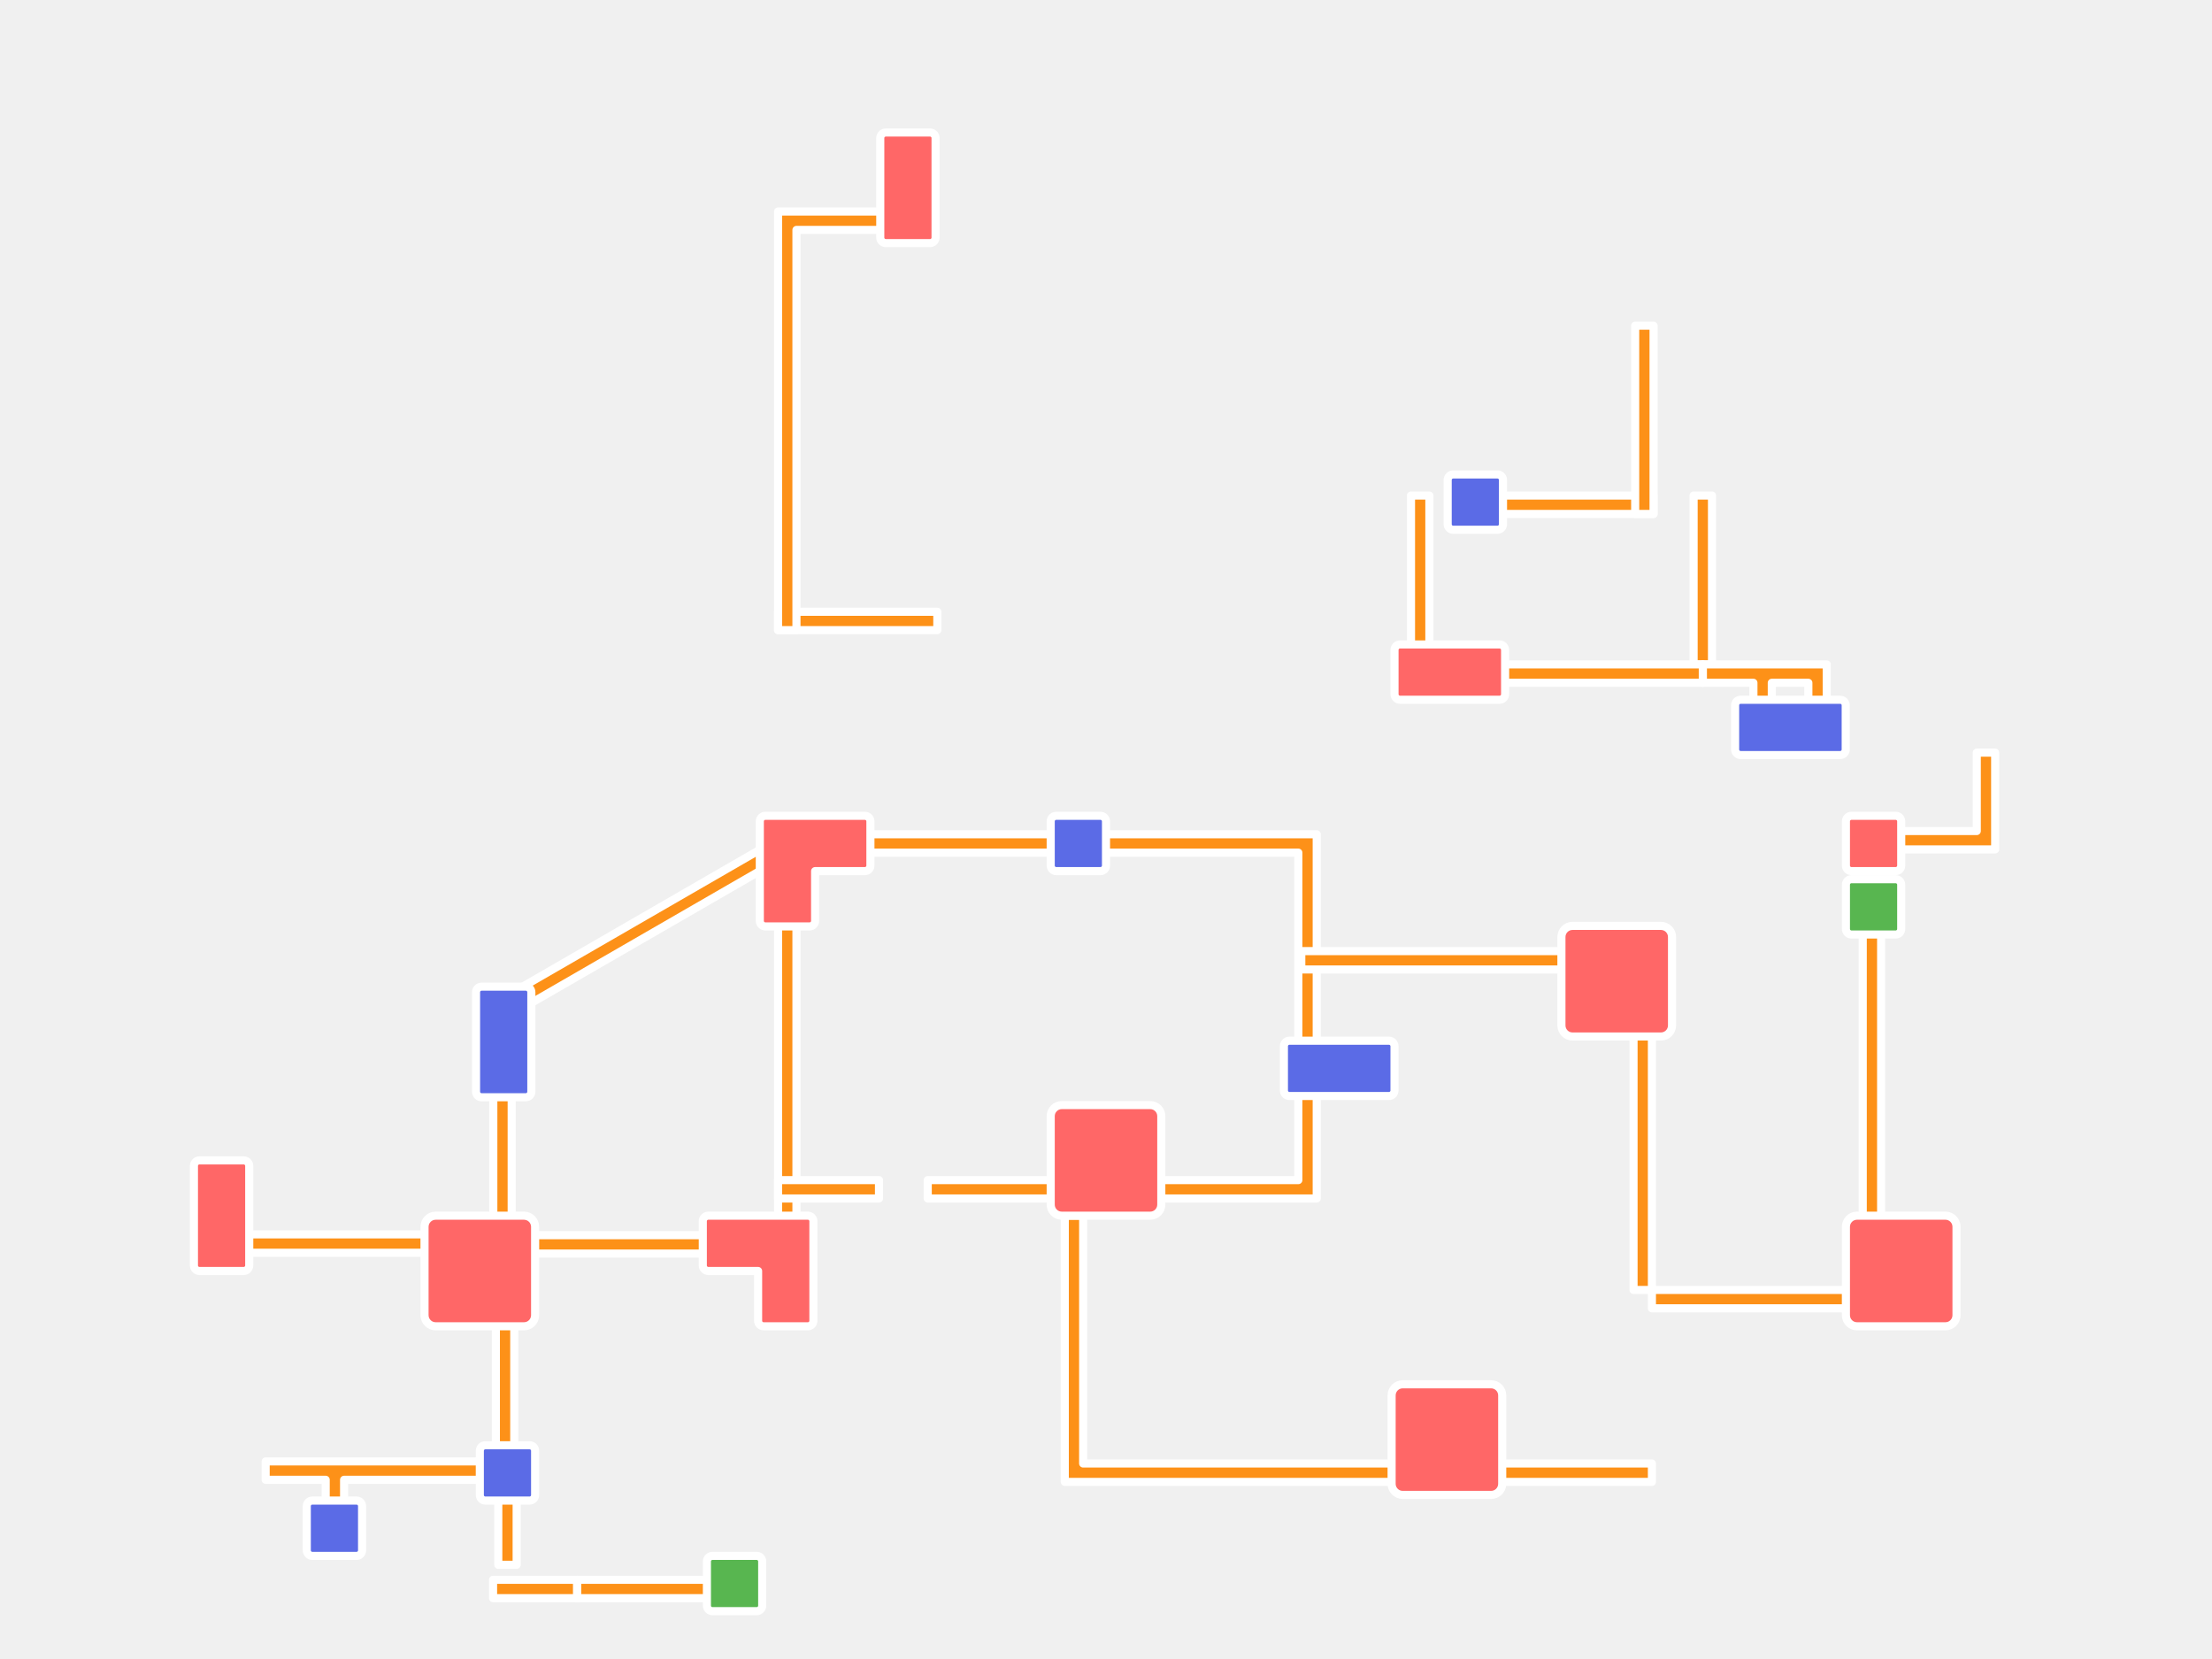
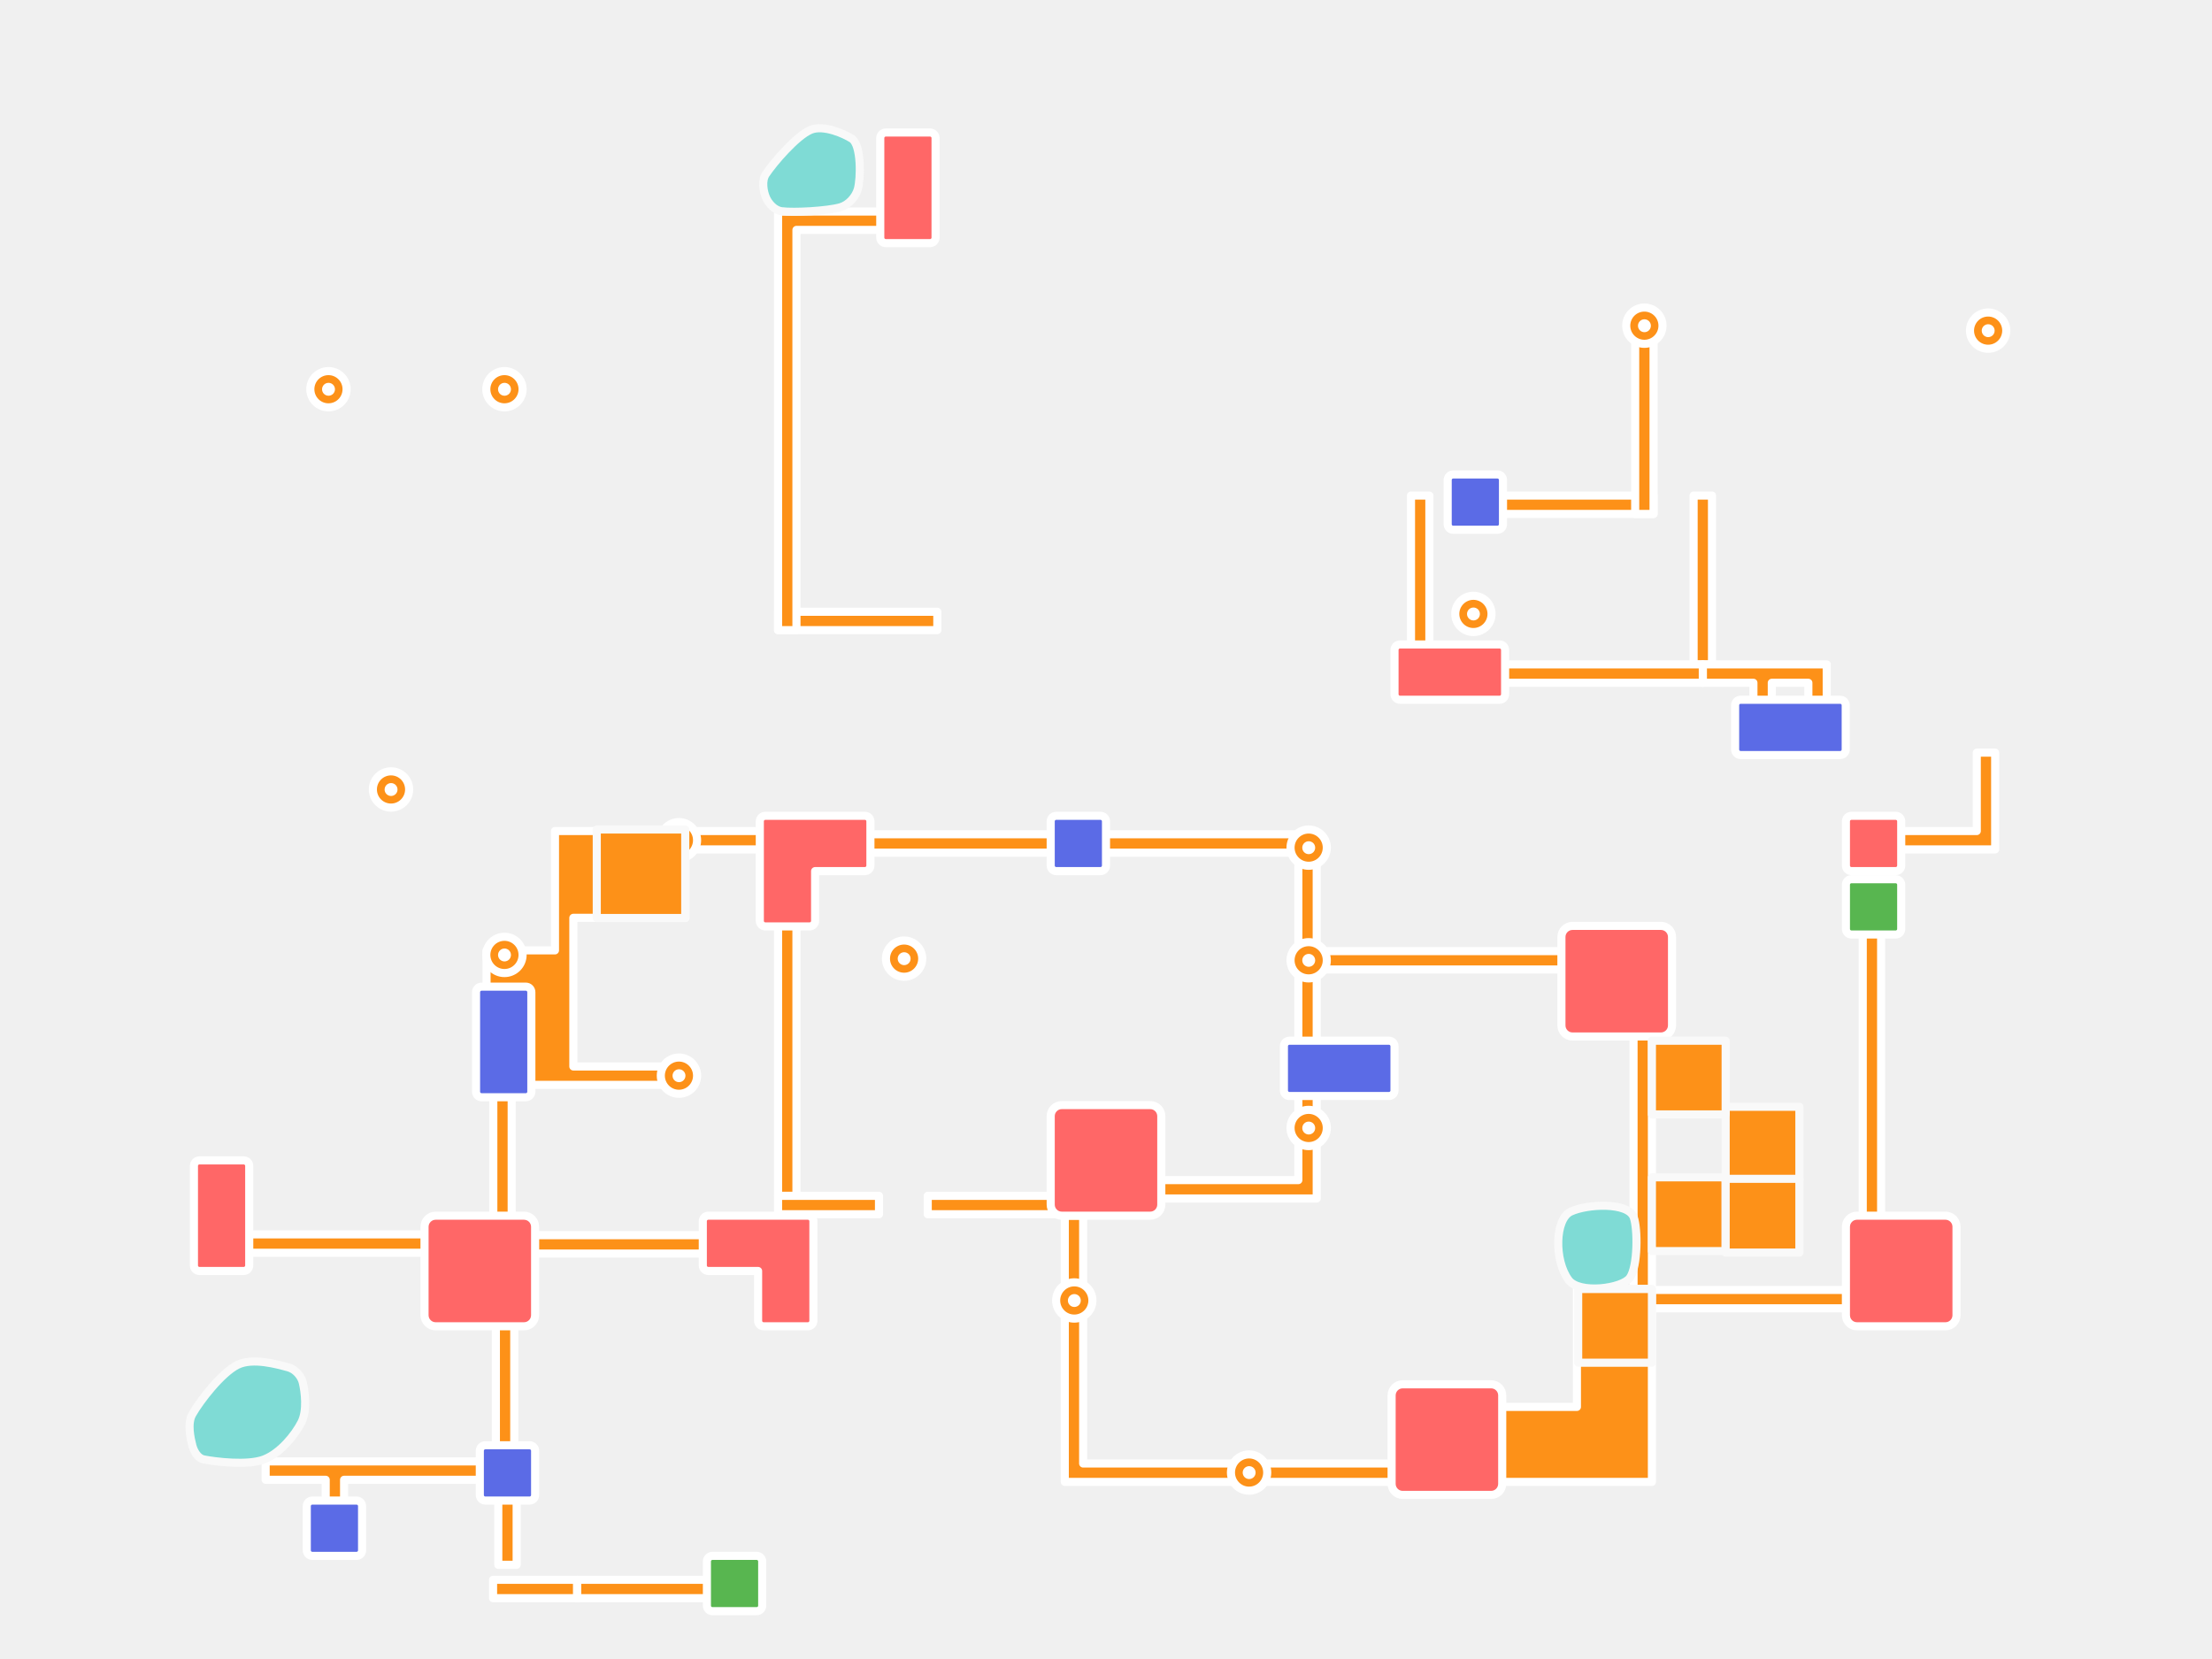
<svg xmlns="http://www.w3.org/2000/svg" width="100%" height="100%" viewBox="0 0 25000 18750" version="1.1" xml:space="preserve" style="fill-rule:evenodd;clip-rule:evenodd;stroke-linecap:round;stroke-linejoin:round;stroke-miterlimit:1.5;">
  <g id="Routes">
    <path id="sinnoh-route-201" d="M3681.13,16724.7l-678.579,0l0,-207.713l2705.78,-0l-0,207.713l-1819.49,0l-0,574.722l-207.714,0l0,-574.722Z" style="fill:#fd9118;stroke:#fff;stroke-width:91.67px;" />
    <rect id="sinnoh-route-202" x="5604.47" y="14637.6" width="207.714" height="2009.24" style="fill:#fd9118;stroke:#fff;stroke-width:91.67px;" />
    <path id="sinnoh-route-203" d="M8568.05,14167.6l-2963.58,-0l-0,-207.714l2963.58,0l-0,207.714Z" style="fill:#fd9118;stroke:#fff;stroke-width:91.67px;" />
-     <rect id="sinnoh-route-204" x="5575.41" y="12146.8" width="207.714" height="2319.3" style="fill:#fd9118;" />
+     <rect id="sinnoh-route-204_ravaged-path" x="5575.41" y="12146.8" width="207.714" height="2319.3" style="fill:#fd9118;" />
    <clipPath id="_clip1">
      <rect x="5575.41" y="12146.8" width="207.714" height="2319.3" />
    </clipPath>
    <g clip-path="url(#_clip1)">
      <path id="sinnoh-route-2011" d="M3683.8,16750.7l-691.13,0l0,-207.714l2715.66,0l-0,207.714l-1816.82,0l-0,602.563l-207.714,-0l0,-602.563Z" style="fill:#fd9118;stroke:#fff;stroke-width:91.67px;" />
    </g>
    <rect x="5575.41" y="12146.8" width="207.714" height="2319.3" style="fill:none;stroke:#fff;stroke-width:91.67px;" />
-     <path id="sinnoh-route-205" d="M8994.85,9608.82l-3297.69,1903.92l-103.857,-179.885l3297.69,-1903.92l103.857,179.885Z" style="fill:#fd9118;stroke:#fff;stroke-width:91.67px;" />
-     <rect id="sinnoh-route-206" x="8793.76" y="10144.5" width="207.714" height="4023.05" style="fill:#fd9118;stroke:#fff;stroke-width:91.67px;" />
-     <path id="sinnoh-route-207" d="M9934.36,13545.3l-1140.6,-0l-0,-207.714l1140.6,0l0,207.714Z" style="fill:#fd9118;stroke:#fff;stroke-width:91.67px;" />
-     <path id="sinnoh-route-208" d="M12241.8,13545.3l-1756.57,-0l0,-207.714l1756.57,0l-0,207.714Z" style="fill:#fd9118;stroke:#fff;stroke-width:91.67px;" />
-     <path id="sinnoh-route-209" d="M14881.6,13545.3l-2381.57,-0l0,-207.714l2173.85,0l-0,-1263.11l207.713,0l0,1470.82Z" style="fill:#fd9118;stroke:#fff;stroke-width:91.67px;" />
-     <path id="sinnoh-route-210" d="M14673.9,9636.65l-2489.34,-0l-0,-207.714l2697.05,0l0,2645.64l-207.713,0l-0,-2437.92Z" style="fill:#fd9118;stroke:#fff;stroke-width:91.67px;" />
+     <path id="sinnoh-route-205" d="M5680.64,12215.6l-181.639,0l0,-1474.68l773.253,0l-0,-1348.66l2589.73,-0l0,207.713l-1115.05,0l-0,773.253l-1266.97,-0l0,1679.97l1224.97,-0l0,207.713l-2024.3,0l0,-45.313Z" style="fill:#fd9118;stroke:#fff;stroke-width:91.67px;" />
+     <rect id="sinnoh-route-206_wayward-cave" x="8793.76" y="10144.5" width="207.714" height="3370.86" style="fill:#fd9118;stroke:#fff;stroke-width:91.67px;" />
+     <path id="sinnoh-route-207" d="M9934.36,13723.1l-1140.6,0l-0,-207.713l1140.6,-0l0,207.713Z" style="fill:#fd9118;stroke:#fff;stroke-width:91.67px;" />
+     <path id="sinnoh-route-208" d="M12241.8,13723.1l-1756.57,0l0,-207.713l1756.57,-0l-0,207.713Z" style="fill:#fd9118;stroke:#fff;stroke-width:91.67px;" />
+     <path id="sinnoh-route-209_lost-tower" d="M14881.6,13545.3l-2381.57,-0l0,-207.714l2173.85,0l-0,-1263.11l207.713,0l0,1470.82Z" style="fill:#fd9118;stroke:#fff;stroke-width:91.67px;" />
+     <path id="sinnoh-route-210_sinnoh-cafe" d="M14673.9,9636.65l-2489.34,-0l-0,-207.714l2697.05,0l0,2645.64l-207.713,0l-0,-2437.92Z" style="fill:#fd9118;stroke:#fff;stroke-width:91.67px;" />
    <path id="sinnoh-route-211" d="M12187.5,9636.65l-2975.13,-0l-0,-207.714l2975.13,0l-0,207.714Z" style="fill:#fd9118;stroke:#fff;stroke-width:91.67px;" />
-     <path id="sinnoh-route-212" d="M12034.1,16748.2l0,-3008.51l207.714,0l-0,2800.8l3679.26,0l0,207.714l-3886.97,-0Z" style="fill:#fd9118;stroke:#fff;stroke-width:91.67px;" />
-     <path id="sinnoh-route-213" d="M18669.9,16748.2l-1756.57,-0l-0,-207.714l1756.57,0l0,207.714Z" style="fill:#fd9118;stroke:#fff;stroke-width:91.67px;" />
-     <rect id="sinnoh-route-214" x="18462.2" y="11283.4" width="207.714" height="3295.58" style="fill:#fd9118;stroke:#fff;stroke-width:91.67px;" />
+     <path id="sinnoh-route-212_trophy-garden" d="M12034.1,16748.2l0,-3008.51l207.714,0l-0,2800.8l3679.26,0l0,207.714l-3886.97,-0Z" style="fill:#fd9118;stroke:#fff;stroke-width:91.67px;" />
+     <path id="sinnoh-route-213" d="M18669.9,14567.9l0,2180.35l-1756.57,-0l-0,-847.57l908.997,0l-0,-1332.78l847.569,0Z" style="fill:#fd9118;stroke:#fff;stroke-width:91.67px;" />
+     <rect id="sinnoh-route-214" x="18462.2" y="11283.4" width="207.714" height="3284.53" style="fill:#fd9118;stroke:#fff;stroke-width:91.67px;" />
    <path id="sinnoh-route-215" d="M18272.2,10956.9l-3565.12,-0l-0,-207.714l3565.12,0l-0,207.714Z" style="fill:#fd9118;stroke:#fff;stroke-width:91.67px;" />
    <path id="sinnoh-route-216" d="M8793.76,6914.14l1799.81,-0l-0,207.713l-1799.81,0l-0,-207.713Z" style="fill:#fd9118;" />
    <clipPath id="_clip2">
      <path d="M8793.76,6914.14l1799.81,-0l-0,207.713l-1799.81,0l-0,-207.713Z" />
    </clipPath>
    <g clip-path="url(#_clip2)">
      <path id="sinnoh-route-2012" d="M12366.5,9013.46l-0,691.13l-161.189,0l0,-2715.66l161.189,0l-0,1816.82l467.596,-0l0,207.713l-467.596,0Z" style="fill:#fd9118;stroke:#fff;stroke-width:91.67px;" />
    </g>
    <path d="M8793.76,6914.14l1799.81,-0l-0,207.713l-1799.81,0l-0,-207.713Z" style="fill:none;stroke:#fff;stroke-width:91.67px;" />
    <path id="sinnoh-route-217" d="M8793.76,7121.85l-0,-4731.07l1448.6,0l0,207.714l-1240.88,-0l0,4523.36l-207.713,0Z" style="fill:#fd9118;stroke:#fff;stroke-width:91.67px;" />
    <path id="sinnoh-route-218" d="M5238.13,14158.7l-2802.3,-0l-0,-207.714l2802.3,0l0,207.714Z" style="fill:#fd9118;stroke:#fff;stroke-width:91.67px;" />
    <rect id="sinnoh-route-219" x="5631.59" y="16734.4" width="207.714" height="950.828" style="fill:#fd9118;stroke:#fff;stroke-width:91.67px;" />
-     <path id="sinnoh-route-220" d="M6523.36,18062.6l-950.828,-0l-0,-207.714l950.828,0l-0,207.714Z" style="fill:#fd9118;stroke:#fff;stroke-width:91.67px;" />
+     <path id="sinnoh-sea-route-220" d="M6523.36,18062.6l-950.828,-0l-0,-207.714l950.828,0l-0,207.714Z" style="fill:#fd9118;stroke:#fff;stroke-width:91.67px;" />
    <path id="sinnoh-route-221" d="M6523.36,18062.6l1778.62,-0l0,-207.714l-1778.62,0l-0,207.714Z" style="fill:#fd9118;stroke:#fff;stroke-width:91.67px;" />
    <path id="sinnoh-route-222" d="M21156.5,14786.7l-2486.57,0l0,-207.713l2486.57,-0l-0,207.713Z" style="fill:#fd9118;stroke:#fff;stroke-width:91.67px;" />
-     <rect id="sinnoh-route-223" x="21052.7" y="10165.6" width="207.714" height="4199.1" style="fill:#fd9118;stroke:#fff;stroke-width:91.67px;" />
+     <rect id="sinnoh-sea-route-223" x="21052.7" y="10165.6" width="207.714" height="4199.1" style="fill:#fd9118;stroke:#fff;stroke-width:91.67px;" />
    <path id="sinnoh-route-224" d="M22549.3,9600.02l-1392.79,0l-0,-207.713l1185.07,-0l0,-886.251l207.714,0l-0,1093.96Z" style="fill:#fd9118;stroke:#fff;stroke-width:91.67px;" />
    <rect id="sinnoh-route-225" x="15947" y="5600.83" width="207.714" height="1995.17" style="fill:#fd9118;stroke:#fff;stroke-width:91.67px;" />
-     <path id="sinnoh-route-226" d="M18688.5,5808.55l-1745.67,0l-0,-207.713l1745.67,-0l-0,207.713Z" style="fill:#fd9118;stroke:#fff;stroke-width:91.67px;" />
+     <path id="sinnoh-sea-route-226" d="M18688.5,5808.55l-1745.67,0l-0,-207.713l1745.67,-0l-0,207.713Z" style="fill:#fd9118;stroke:#fff;stroke-width:91.67px;" />
    <rect id="sinnoh-route-227" x="18480.8" y="3680.83" width="207.714" height="2127.72" style="fill:#fd9118;stroke:#fff;stroke-width:91.67px;" />
-     <rect id="sinnoh-route-228" x="19141.2" y="5600.83" width="207.714" height="1908.26" style="fill:#fd9118;stroke:#fff;stroke-width:91.67px;" />
+     <rect id="sinnoh-route-228_rock-peak-ruins" x="19141.2" y="5600.83" width="207.714" height="1908.26" style="fill:#fd9118;stroke:#fff;stroke-width:91.67px;" />
    <path id="sinnoh-route-229" d="M19817.1,7716.81l-571.993,-0l0,-207.714l1400.65,0l-0,779.706l-207.714,0l0,-571.992l-413.227,-0l-0,571.992l-207.714,0l0,-571.992Z" style="fill:#fd9118;stroke:#fff;stroke-width:91.67px;" />
-     <path id="sinnoh-route-230" d="M19245.1,7716.81l-2859.41,-0l0,-207.714l2859.41,0l0,207.714Z" style="fill:#fd9118;stroke:#fff;stroke-width:91.67px;" />
+     <path id="sinnoh-sea-route-230" d="M19245.1,7716.81l-2859.41,-0l0,-207.714l2859.41,0l0,207.714Z" style="fill:#fd9118;stroke:#fff;stroke-width:91.67px;" />
  </g>
  <g id="Cities">
-     <path id="jubilife-city" d="M6047.94,13865.5l-0,998.51c-0,69.401 -56.345,125.745 -125.745,125.745l-998.51,0c-69.401,0 -125.745,-56.344 -125.745,-125.745l-0,-998.51c-0,-69.4 56.344,-125.745 125.745,-125.745l998.51,0c69.4,0 125.745,56.345 125.745,125.745Z" style="fill:#ff6767;stroke:#fff;stroke-width:91.67px;" />
-     <path id="pastoria-city" d="M16978,15770.4l-0,1000c-0,68.99 -56.011,125 -125,125l-1000,0c-68.99,0 -125,-56.01 -125,-125l-0,-1000c-0,-68.989 56.01,-125 125,-125l1000,0c68.989,0 125,56.011 125,125Z" style="fill:#ff6767;stroke:#fff;stroke-width:91.67px;" />
-     <path id="hearthorne-city" d="M13125,12614.7l0,1000c0,68.99 -56.011,125 -125,125l-1000,0c-68.989,0 -125,-56.01 -125,-125l0,-1000c0,-68.989 56.011,-125 125,-125l1000,0c68.989,0 125,56.011 125,125Z" style="fill:#ff6767;stroke:#fff;stroke-width:91.67px;" />
-     <path id="veilstone-city" d="M18897.2,10589.5l-0,1000c-0,68.989 -56.011,125 -125,125l-1000,0c-68.99,0 -125,-56.011 -125,-125l-0,-1000c-0,-68.989 56.01,-125 125,-125l1000,0c68.989,0 125,56.011 125,125Z" style="fill:#ff6767;stroke:#fff;stroke-width:91.67px;" />
-     <path id="sunyshore-city" d="M22112.5,13864.7l-0,1000c-0,68.99 -56.011,125 -125,125l-1000,0c-68.989,0 -125,-56.01 -125,-125l-0,-1000c-0,-68.989 56.011,-125 125,-125l1000,0c68.989,0 125,56.011 125,125Z" style="fill:#ff6767;stroke:#fff;stroke-width:91.67px;" />
+     <path id="jubilife-city_jubilife-tv_poketch-co_gts_trainers-school" d="M6047.94,13865.5l-0,998.51c-0,69.401 -56.345,125.745 -125.745,125.745l-998.51,0c-69.401,0 -125.745,-56.344 -125.745,-125.745l-0,-998.51c-0,-69.4 56.344,-125.745 125.745,-125.745l998.51,0c69.4,0 125.745,56.345 125.745,125.745Z" style="fill:#ff6767;stroke:#fff;stroke-width:91.67px;" />
+     <path id="pastoria-city_great-marsh_footstep-house" d="M16978,15770.4l-0,1000c-0,68.99 -56.011,125 -125,125l-1000,0c-68.99,0 -125,-56.01 -125,-125l-0,-1000c-0,-68.989 56.01,-125 125,-125l1000,0c68.989,0 125,56.011 125,125Z" style="fill:#ff6767;stroke:#fff;stroke-width:91.67px;" />
+     <path id="hearthome-city_amity-square_contest-hall_poffin-house_sinnoh-foreign-building" d="M13125,12614.7l0,1000c0,68.99 -56.011,125 -125,125l-1000,0c-68.989,0 -125,-56.01 -125,-125l0,-1000c0,-68.989 56.011,-125 125,-125l1000,0c68.989,0 125,56.011 125,125Z" style="fill:#ff6767;stroke:#fff;stroke-width:91.67px;" />
+     <path id="veilstone-city_galactic-hq_veilstone-store_sinnoh-game-corner" d="M18897.2,10589.5l-0,1000c-0,68.989 -56.011,125 -125,125l-1000,0c-68.99,0 -125,-56.011 -125,-125l-0,-1000c-0,-68.989 56.01,-125 125,-125l1000,0c68.989,0 125,56.011 125,125Z" style="fill:#ff6767;stroke:#fff;stroke-width:91.67px;" />
+     <path id="sunyshore-city_vista-lighthouse_sunyshore-market" d="M22112.5,13864.7l-0,1000c-0,68.99 -56.011,125 -125,125l-1000,0c-68.989,0 -125,-56.01 -125,-125l-0,-1000c-0,-68.989 56.011,-125 125,-125l1000,0c68.989,0 125,56.011 125,125Z" style="fill:#ff6767;stroke:#fff;stroke-width:91.67px;" />
    <path id="sinnoh-pokemon-league" d="M21487.5,9282.79l-0,500c-0,34.495 -28.005,62.5 -62.5,62.5l-500,-0c-34.495,-0 -62.5,-28.005 -62.5,-62.5l-0,-500c-0,-34.495 28.005,-62.5 62.5,-62.5l500,-0c34.495,-0 62.5,28.005 62.5,62.5Z" style="fill:#ff6767;stroke:#fff;stroke-width:91.67px;" />
-     <path id="canalave-city" d="M2816.77,13177.2l-0,1125c-0,34.495 -28.005,62.5 -62.5,62.5l-500,0c-34.495,0 -62.5,-28.005 -62.5,-62.5l-0,-1125c-0,-34.495 28.005,-62.5 62.5,-62.5l500,0c34.495,0 62.5,28.005 62.5,62.5Z" style="fill:#ff6767;stroke:#fff;stroke-width:91.67px;" />
-     <path id="floaroma-city" d="M6005.24,11213.6l-0,1125c-0,34.494 -28.005,62.5 -62.5,62.5l-500,-0c-34.495,-0 -62.5,-28.006 -62.5,-62.5l-0,-1125c-0,-34.495 28.005,-62.5 62.5,-62.5l500,-0c34.495,-0 62.5,28.005 62.5,62.5Z" style="fill:#5b6be6;stroke:#fff;stroke-width:91.67px;" />
-     <path id="solaceon-city" d="M15698.2,12387.1l-1125,0c-34.495,0 -62.5,-28.005 -62.5,-62.5l0,-500c0,-34.495 28.005,-62.5 62.5,-62.5l1125,0c34.495,0 62.5,28.005 62.5,62.5l0,500c0,34.495 -28.005,62.5 -62.5,62.5Z" style="fill:#5b6be6;stroke:#fff;stroke-width:91.67px;" />
-     <path id="resort-area" d="M20797.8,8533.51l-1125,0c-34.494,0 -62.5,-28.005 -62.5,-62.5l0,-500c0,-34.494 28.006,-62.5 62.5,-62.5l1125,0c34.495,0 62.5,28.006 62.5,62.5l0,500c0,34.495 -28.005,62.5 -62.5,62.5Z" style="fill:#5b6be6;stroke:#fff;stroke-width:91.67px;" />
-     <path id="survival-area" d="M16924.2,5987.34l-500,0c-34.495,0 -62.5,-28.005 -62.5,-62.5l0,-500c0,-34.494 28.005,-62.5 62.5,-62.5l500,0c34.495,0 62.5,28.006 62.5,62.5l0,500c0,34.495 -28.005,62.5 -62.5,62.5Z" style="fill:#5b6be6;stroke:#fff;stroke-width:91.67px;" />
+     <path id="canalave-city_canalave-library" d="M2816.77,13177.2l-0,1125c-0,34.495 -28.005,62.5 -62.5,62.5l-500,0c-34.495,0 -62.5,-28.005 -62.5,-62.5l-0,-1125c-0,-34.495 28.005,-62.5 62.5,-62.5l500,0c34.495,0 62.5,28.005 62.5,62.5Z" style="fill:#ff6767;stroke:#fff;stroke-width:91.67px;" />
+     <path id="floaroma-city_floaroma-town_floaroma-meadow_sinnoh-flower-shop" d="M6005.24,11213.6l-0,1125c-0,34.494 -28.005,62.5 -62.5,62.5l-500,-0c-34.495,-0 -62.5,-28.006 -62.5,-62.5l-0,-1125c-0,-34.495 28.005,-62.5 62.5,-62.5l500,-0c34.495,-0 62.5,28.005 62.5,62.5Z" style="fill:#5b6be6;stroke:#fff;stroke-width:91.67px;" />
+     <path id="solaceon-city_solaceon-ruins_solaceon-town_pokemon-day-care" d="M15698.2,12387.1l-1125,0c-34.495,0 -62.5,-28.005 -62.5,-62.5l0,-500c0,-34.495 28.005,-62.5 62.5,-62.5l1125,0c34.495,0 62.5,28.005 62.5,62.5l0,500c0,34.495 -28.005,62.5 -62.5,62.5Z" style="fill:#5b6be6;stroke:#fff;stroke-width:91.67px;" />
+     <path id="resort-area_sinnoh-villa" d="M20797.8,8533.51l-1125,0c-34.494,0 -62.5,-28.005 -62.5,-62.5l0,-500c0,-34.494 28.006,-62.5 62.5,-62.5l1125,0c34.495,0 62.5,28.006 62.5,62.5l0,500c0,34.495 -28.005,62.5 -62.5,62.5Z" style="fill:#5b6be6;stroke:#fff;stroke-width:91.67px;" />
+     <path id="survival-area_battleground" d="M16924.2,5987.34l-500,0c-34.495,0 -62.5,-28.005 -62.5,-62.5l0,-500c0,-34.494 28.005,-62.5 62.5,-62.5l500,0c34.495,0 62.5,28.006 62.5,62.5l0,500c0,34.495 -28.005,62.5 -62.5,62.5Z" style="fill:#5b6be6;stroke:#fff;stroke-width:91.67px;" />
    <path id="celestic-town" d="M12437.5,9845.29l-500,-0c-34.495,-0 -62.5,-28.005 -62.5,-62.5l0,-500c0,-34.495 28.005,-62.5 62.5,-62.5l500,-0c34.495,-0 62.5,28.005 62.5,62.5l0,500c0,34.495 -28.005,62.5 -62.5,62.5Z" style="fill:#5b6be6;stroke:#fff;stroke-width:91.67px;" />
    <path id="sandgem-town" d="M5985.44,16959.4l-500,0c-34.495,0 -62.5,-28.005 -62.5,-62.5l-0,-500c-0,-34.494 28.005,-62.5 62.5,-62.5l500,0c34.494,0 62.5,28.006 62.5,62.5l-0,500c-0,34.495 -28.006,62.5 -62.5,62.5Z" style="fill:#5b6be6;stroke:#fff;stroke-width:91.67px;" />
    <path id="pal-park" d="M8551.98,18209.4l-500,0c-34.494,0 -62.5,-28.005 -62.5,-62.5l0,-500c0,-34.494 28.006,-62.5 62.5,-62.5l500,0c34.495,0 62.5,28.006 62.5,62.5l0,500c0,34.495 -28.005,62.5 -62.5,62.5Z" style="fill:#58b650;stroke:#fff;stroke-width:91.67px;" />
-     <path id="elite-4" d="M21425,10561.7l-500,-0c-34.495,-0 -62.5,-28.006 -62.5,-62.5l-0,-500c-0,-34.495 28.005,-62.5 62.5,-62.5l500,-0c34.495,-0 62.5,28.005 62.5,62.5l-0,500c-0,34.494 -28.005,62.5 -62.5,62.5Z" style="fill:#58b650;stroke:#fff;stroke-width:91.67px;" />
+     <path id="sinnoh-victory-road" d="M21425,10561.7l-500,-0c-34.495,-0 -62.5,-28.006 -62.5,-62.5l-0,-500c-0,-34.495 28.005,-62.5 62.5,-62.5l500,-0c34.495,-0 62.5,28.005 62.5,62.5l-0,500c-0,34.494 -28.005,62.5 -62.5,62.5Z" style="fill:#58b650;stroke:#fff;stroke-width:91.67px;" />
    <path id="twinleaf-town" d="M4029.72,17584.4l-500,0c-34.495,0 -62.5,-28.005 -62.5,-62.5l-0,-500c-0,-34.494 28.005,-62.5 62.5,-62.5l500,0c34.494,0 62.5,28.006 62.5,62.5l-0,500c-0,34.495 -28.006,62.5 -62.5,62.5Z" style="fill:#5b6be6;stroke:#fff;stroke-width:91.67px;" />
-     <path id="oreburgh-city" d="M8568.05,14364.7l-562.5,0c-34.495,0 -62.5,-28.005 -62.5,-62.5l-0,-500c-0,-34.495 28.005,-62.5 62.5,-62.5l1125,0c34.495,0 62.5,28.005 62.5,62.5l-0,1125c-0,34.495 -28.005,62.5 -62.5,62.5l-500,0c-34.495,0 -62.5,-28.005 -62.5,-62.5l-0,-562.5Z" style="fill:#ff6767;stroke:#fff;stroke-width:91.67px;" />
-     <path id="eterna-city" d="M9212.37,9845.29l-0,562.5c-0,34.495 -28.005,62.5 -62.5,62.5l-500,-0c-34.495,-0 -62.5,-28.005 -62.5,-62.5l-0,-1125c-0,-34.495 28.005,-62.5 62.5,-62.5l1125,-0c34.495,-0 62.5,28.005 62.5,62.5l-0,500c-0,34.495 -28.005,62.5 -62.5,62.5l-562.5,-0Z" style="fill:#ff6767;stroke:#fff;stroke-width:91.67px;" />
-     <path id="snowpoint-city" d="M10573.8,1560.21l0,1125c0,34.495 -28.005,62.5 -62.5,62.5l-500,-0c-34.494,-0 -62.5,-28.005 -62.5,-62.5l0,-1125c0,-34.495 28.006,-62.5 62.5,-62.5l500,-0c34.495,-0 62.5,28.005 62.5,62.5Z" style="fill:#ff6767;stroke:#fff;stroke-width:91.67px;" />
+     <path id="oreburgh-city_oreburgh-mine_mining-museum" d="M8568.05,14364.7l-562.5,0c-34.495,0 -62.5,-28.005 -62.5,-62.5l-0,-500c-0,-34.495 28.005,-62.5 62.5,-62.5l1125,0c34.495,0 62.5,28.005 62.5,62.5l-0,1125c-0,34.495 -28.005,62.5 -62.5,62.5l-500,0c-34.495,0 -62.5,-28.005 -62.5,-62.5l-0,-562.5Z" style="fill:#ff6767;stroke:#fff;stroke-width:91.67px;" />
+     <path id="eterna-city_sinnoh-cycle-shop_rotoms-room_tg-eterna-bldg" d="M9212.37,9845.29l-0,562.5c-0,34.495 -28.005,62.5 -62.5,62.5l-500,-0c-34.495,-0 -62.5,-28.005 -62.5,-62.5l-0,-1125c-0,-34.495 28.005,-62.5 62.5,-62.5l1125,-0c34.495,-0 62.5,28.005 62.5,62.5l-0,500c-0,34.495 -28.005,62.5 -62.5,62.5l-562.5,-0Z" style="fill:#ff6767;stroke:#fff;stroke-width:91.67px;" />
+     <path id="snowpoint-city_snowpoint-temple" d="M10573.8,1560.21l0,1125c0,34.495 -28.005,62.5 -62.5,62.5l-500,-0c-34.494,-0 -62.5,-28.005 -62.5,-62.5l0,-1125c0,-34.495 28.006,-62.5 62.5,-62.5l500,-0c34.495,-0 62.5,28.005 62.5,62.5Z" style="fill:#ff6767;stroke:#fff;stroke-width:91.67px;" />
    <path id="fight-area" d="M16948.2,7908.51l-1125,0c-34.495,0 -62.5,-28.005 -62.5,-62.5l0,-500c0,-34.494 28.005,-62.5 62.5,-62.5l1125,0c34.495,0 62.5,28.006 62.5,62.5l0,500c0,34.495 -28.005,62.5 -62.5,62.5Z" style="fill:#ff6767;stroke:#fff;stroke-width:91.67px;" />
  </g>
-   <g id="POI" />
+   <g id="POI">
+     <g>
+       <circle cx="12141.5" cy="14697.9" r="204.96" style="fill:#fd9118;stroke:#fff;stroke-width:91.67px;" />
+       <circle cx="12142.2" cy="14698.5" r="72.917" style="fill:#fff;" />
+     </g>
+     <g>
+       <circle cx="14117.2" cy="16642.7" r="204.96" style="fill:#fd9118;stroke:#fff;stroke-width:91.67px;" />
+       <circle cx="14117.9" cy="16643.3" r="72.917" style="fill:#fff;" />
+     </g>
+     <g>
+       <circle cx="14790.5" cy="12748.4" r="204.96" style="fill:#fd9118;stroke:#fff;stroke-width:91.67px;" />
+       <circle cx="14791.2" cy="12749.1" r="72.917" style="fill:#fff;" />
+     </g>
+     <g>
+       <circle cx="14790.5" cy="10853" r="204.96" style="fill:#fd9118;stroke:#fff;stroke-width:91.67px;" />
+       <circle cx="14791.2" cy="10853.7" r="72.917" style="fill:#fff;" />
+     </g>
+     <g>
+       <circle cx="14790.5" cy="9579.96" r="204.96" style="fill:#fd9118;stroke:#fff;stroke-width:91.67px;" />
+       <circle cx="14791.2" cy="9580.6" r="72.917" style="fill:#fff;" />
+     </g>
+     <g id="sinnoh-battle-tower_battle-park_battle-frontier_battle-factory_battle-castle_battle-arcade_battle_hall">
+       <circle cx="16652.4" cy="6938.5" r="204.96" style="fill:#fd9118;stroke:#fff;stroke-width:91.67px;" />
+       <circle cx="16653.1" cy="6939.14" r="72.917" style="fill:#fff;" />
+     </g>
+     <g id="stark-mountain">
+       <circle cx="18584.6" cy="3680.83" r="204.96" style="fill:#fd9118;stroke:#fff;stroke-width:91.67px;" />
+       <circle cx="18585.3" cy="3681.47" r="72.917" style="fill:#fff;" />
+     </g>
+     <g id="flower-paradise">
+       <circle cx="22469.8" cy="3736.74" r="204.96" style="fill:#fd9118;stroke:#fff;stroke-width:91.67px;" />
+       <circle cx="22470.5" cy="3737.38" r="72.917" style="fill:#fff;" />
+     </g>
+     <g>
+       <circle cx="10218.1" cy="10834.4" r="204.96" style="fill:#fd9118;stroke:#fff;stroke-width:91.67px;" />
+       <circle cx="10218.7" cy="10835" r="72.917" style="fill:#fff;" />
+     </g>
+     <g id="newmoon-island">
+       <circle cx="5701.27" cy="4399.03" r="204.96" style="fill:#fd9118;stroke:#fff;stroke-width:91.67px;" />
+       <circle cx="5701.91" cy="4399.67" r="72.917" style="fill:#fff;" />
+     </g>
+     <g id="fullmoon-island">
+       <circle cx="3712.2" cy="4399.03" r="204.96" style="fill:#fd9118;stroke:#fff;stroke-width:91.67px;" />
+       <circle cx="3712.84" cy="4399.67" r="72.917" style="fill:#fff;" />
+     </g>
+     <g id="iron-island">
+       <circle id="iron-ruins" cx="4419.13" cy="8922.55" r="204.96" style="fill:#fd9118;stroke:#fff;stroke-width:91.67px;" />
+       <circle cx="4419.77" cy="8923.19" r="72.917" style="fill:#fff;" />
+     </g>
+     <g id="eterna-forest">
+       <circle cx="7673.38" cy="9496.17" r="204.96" style="fill:#fd9118;stroke:#fff;stroke-width:91.67px;" />
+       <circle cx="7674.02" cy="9496.81" r="72.917" style="fill:#fff;" />
+     </g>
+     <g id="fuego-ironworks">
+       <circle cx="5701.27" cy="10792.4" r="204.96" style="fill:#fd9118;stroke:#fff;stroke-width:91.67px;" />
+       <circle cx="5701.91" cy="10793" r="72.917" style="fill:#fff;" />
+     </g>
+     <g id="valley-windworks">
+       <circle cx="7673.38" cy="12157.1" r="204.96" style="fill:#fd9118;stroke:#fff;stroke-width:91.67px;" />
+       <circle cx="7674.02" cy="12157.7" r="72.917" style="fill:#fff;" />
+     </g>
+     <path id="lake-verity_verity-lakefront_verity-cavern" d="M2302.91,16494.5c134.667,26.19 495.207,70.568 679.167,0.676c183.959,-69.891 351.236,-275.177 424.592,-420.025c67.669,-133.62 39.981,-345.608 15.543,-449.064c-18.097,-76.613 -86.236,-150.927 -162.173,-171.676c-122.704,-33.528 -401.864,-113.536 -574.048,-29.49c-181.219,88.456 -427.947,408.038 -513.266,560.225c-57.525,102.608 -20.346,268.002 1.351,352.894c16.73,65.455 62.517,143.563 128.834,156.46Z" style="fill:#7fdbd5;stroke:#f9f9f9;stroke-width:91.67px;" />
+     <path id="lake-valour_valor-lakefront_valor-cavern" d="M18464.2,13757.7c-62.893,-173.891 -525.318,-151.619 -712.614,-63.648c-177.136,83.198 -189.033,548.465 -23.761,771.705c120.712,163.05 606.5,97.326 692.785,-23.954c91.255,-128.265 90.756,-553.698 43.59,-684.103Z" style="fill:#7fdbd5;stroke:#f9f9f9;stroke-width:91.67px;" />
+     <path id="lake-acuity_acuity-lakefront_acuity-cavern" d="M9628.1,1567.84c-78.38,-51.061 -317.901,-161.309 -464.329,-100.925c-162.209,66.891 -424.489,374.61 -508.923,502.27c-48.49,73.316 -27.397,193.991 2.323,263.692c29.721,69.7 98.587,144.43 176,154.512c140.149,18.252 521.203,-3.317 664.895,-44.999c91.098,-26.425 171.31,-113.855 197.259,-205.089c33.498,-117.779 41.318,-498.748 -67.225,-569.461Z" style="fill:#7fdbd5;stroke:#f9f9f9;stroke-width:91.67px;" />
+     <rect id="spring-path" x="18669.9" y="13306.4" width="833.333" height="833.333" style="fill:#fd9118;stroke:#f9f9f9;stroke-width:91.67px;" />
+     <rect id="grand-lake_sinnoh-restaurant" x="17836.6" y="14567.9" width="833.333" height="833.333" style="fill:#fd9118;stroke:#f9f9f9;stroke-width:91.67px;" />
+     <rect id="old-chateau" x="6744.65" y="9375" width="999.918" height="999.918" style="fill:#fd9118;stroke:#f9f9f9;stroke-width:91.67px;" />
+     <rect id="turnback-cave" x="19503.3" y="12509" width="833.333" height="833.333" style="fill:#fd9118;stroke:#f9f9f9;stroke-width:91.67px;" />
+     <rect id="sendoff-spring" x="19503.3" y="13323.1" width="833.333" height="833.333" style="fill:#fd9118;stroke:#f9f9f9;stroke-width:91.67px;" />
+     <rect id="maniac-tunnel_ruin-maniac-cave" x="18669.9" y="11762.1" width="833.333" height="833.333" style="fill:#fd9118;stroke:#f9f9f9;stroke-width:91.67px;" />
+   </g>
</svg>
